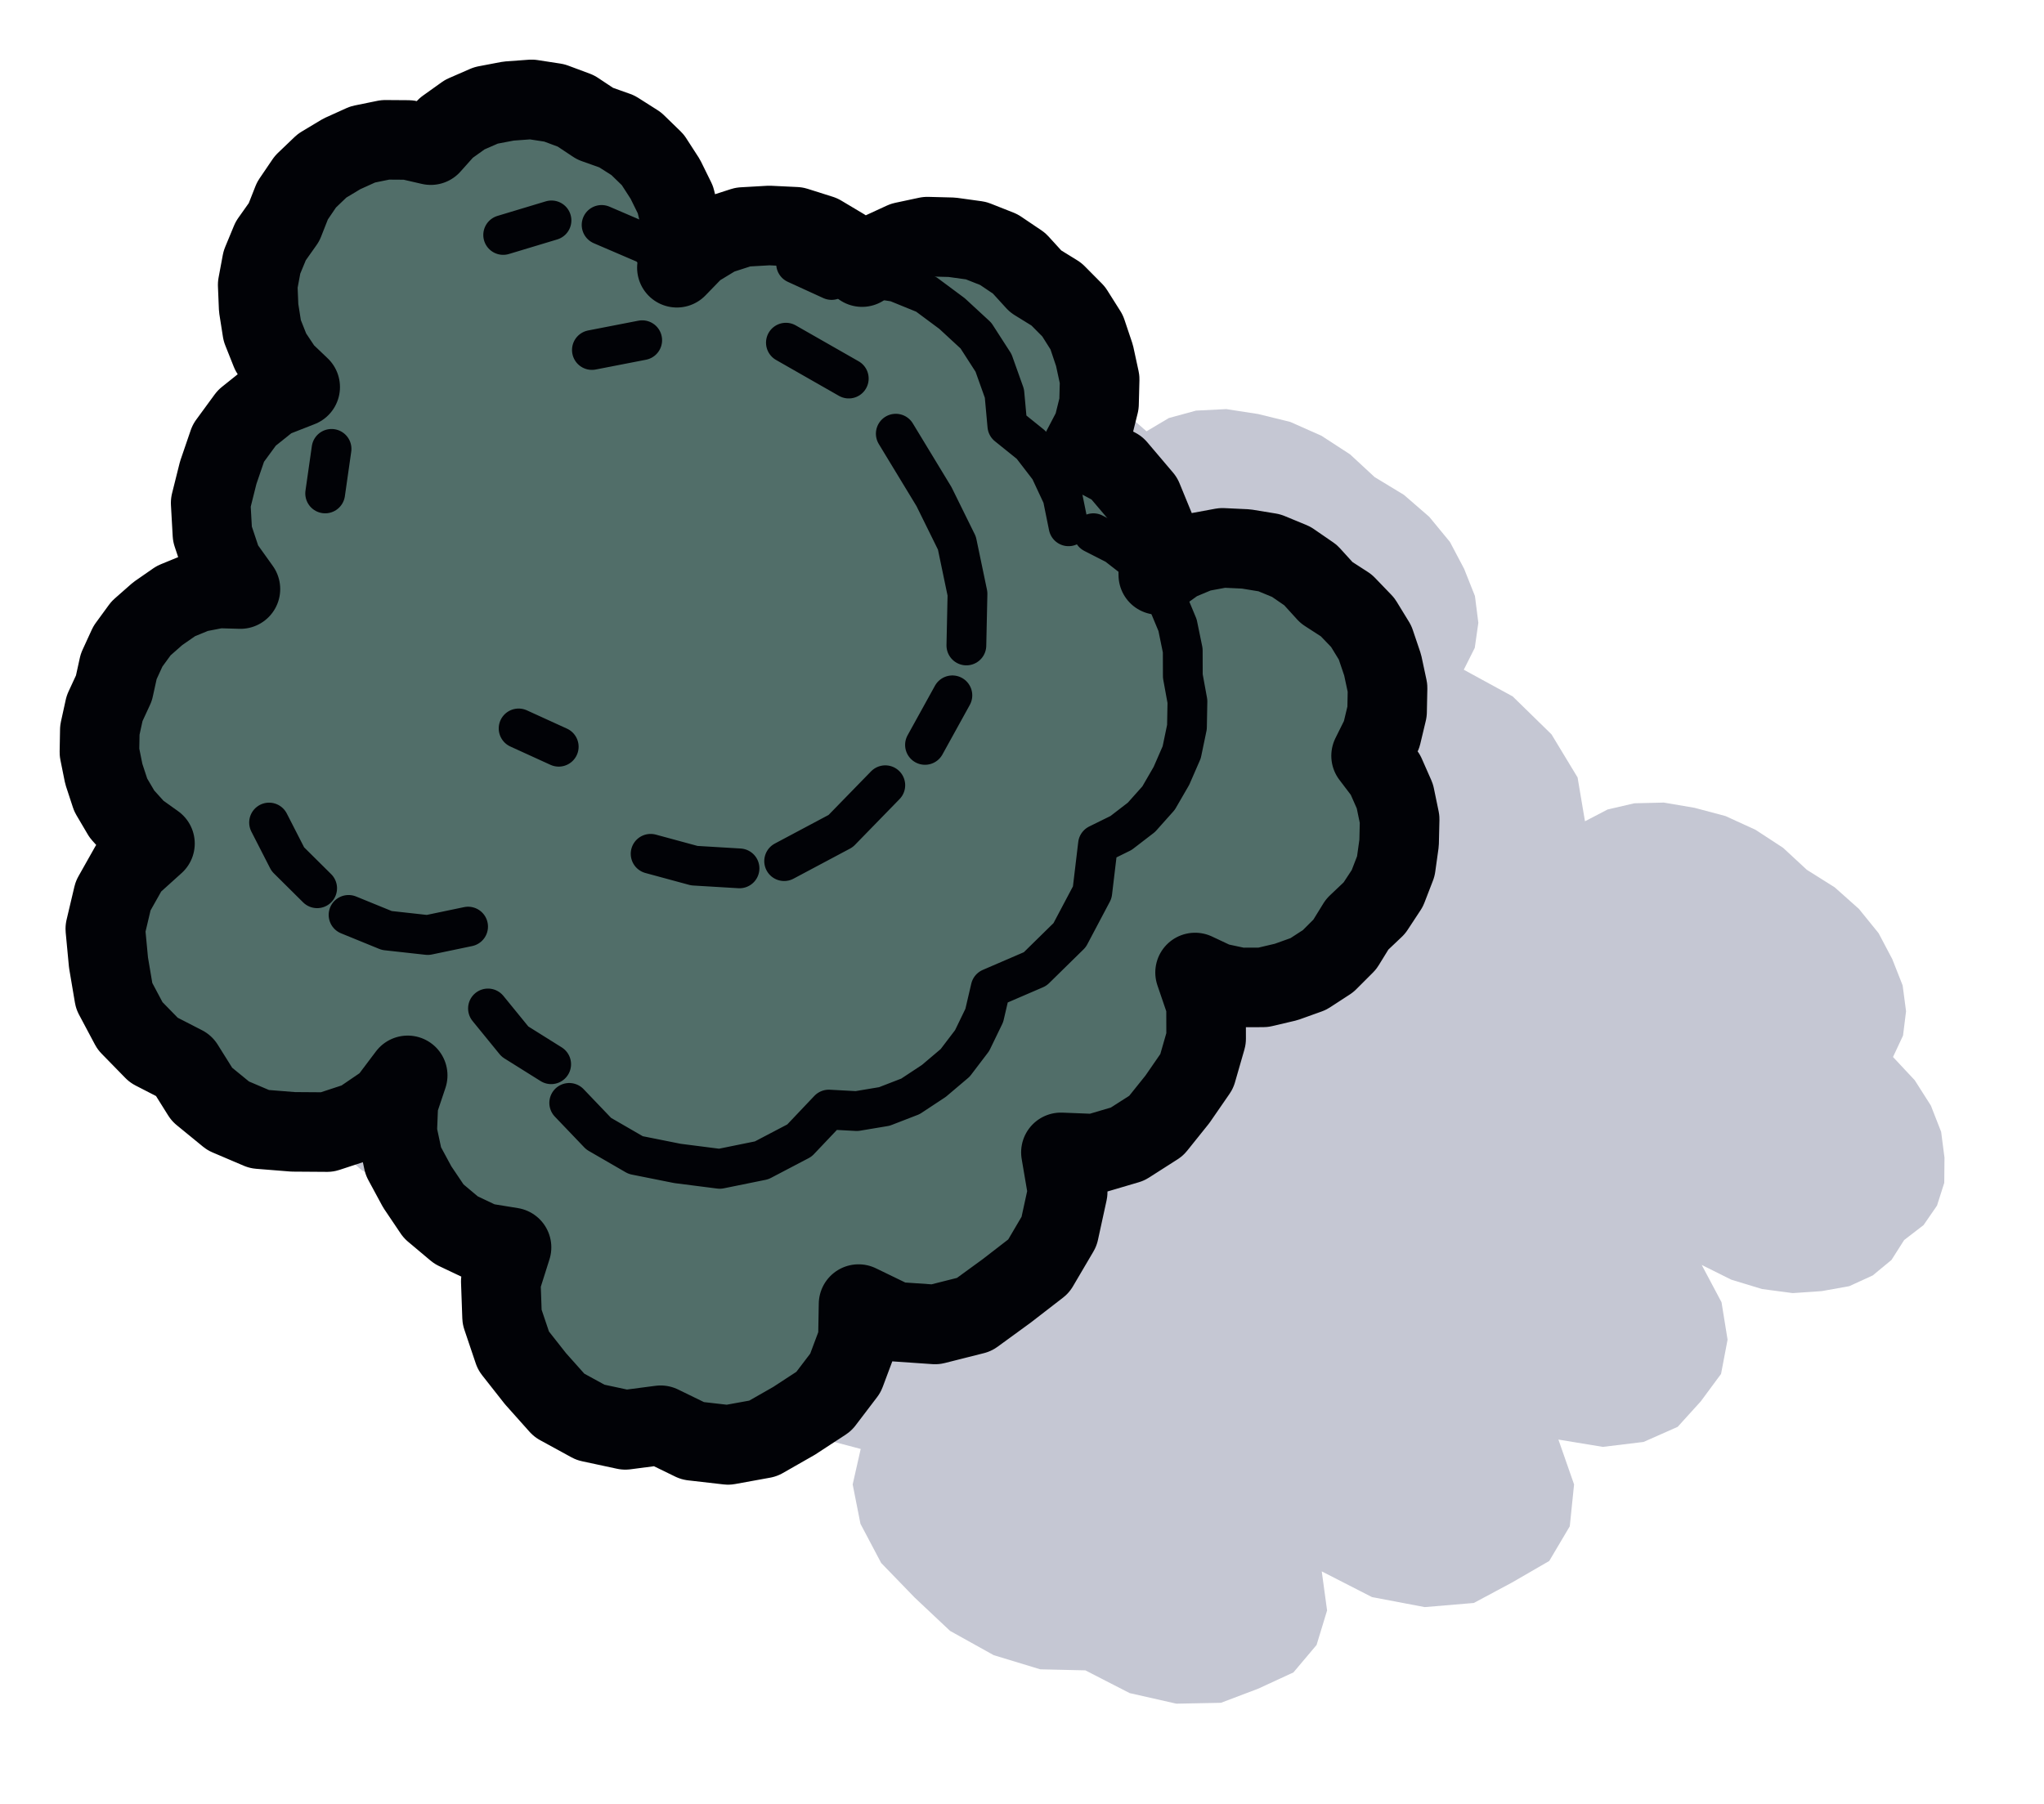
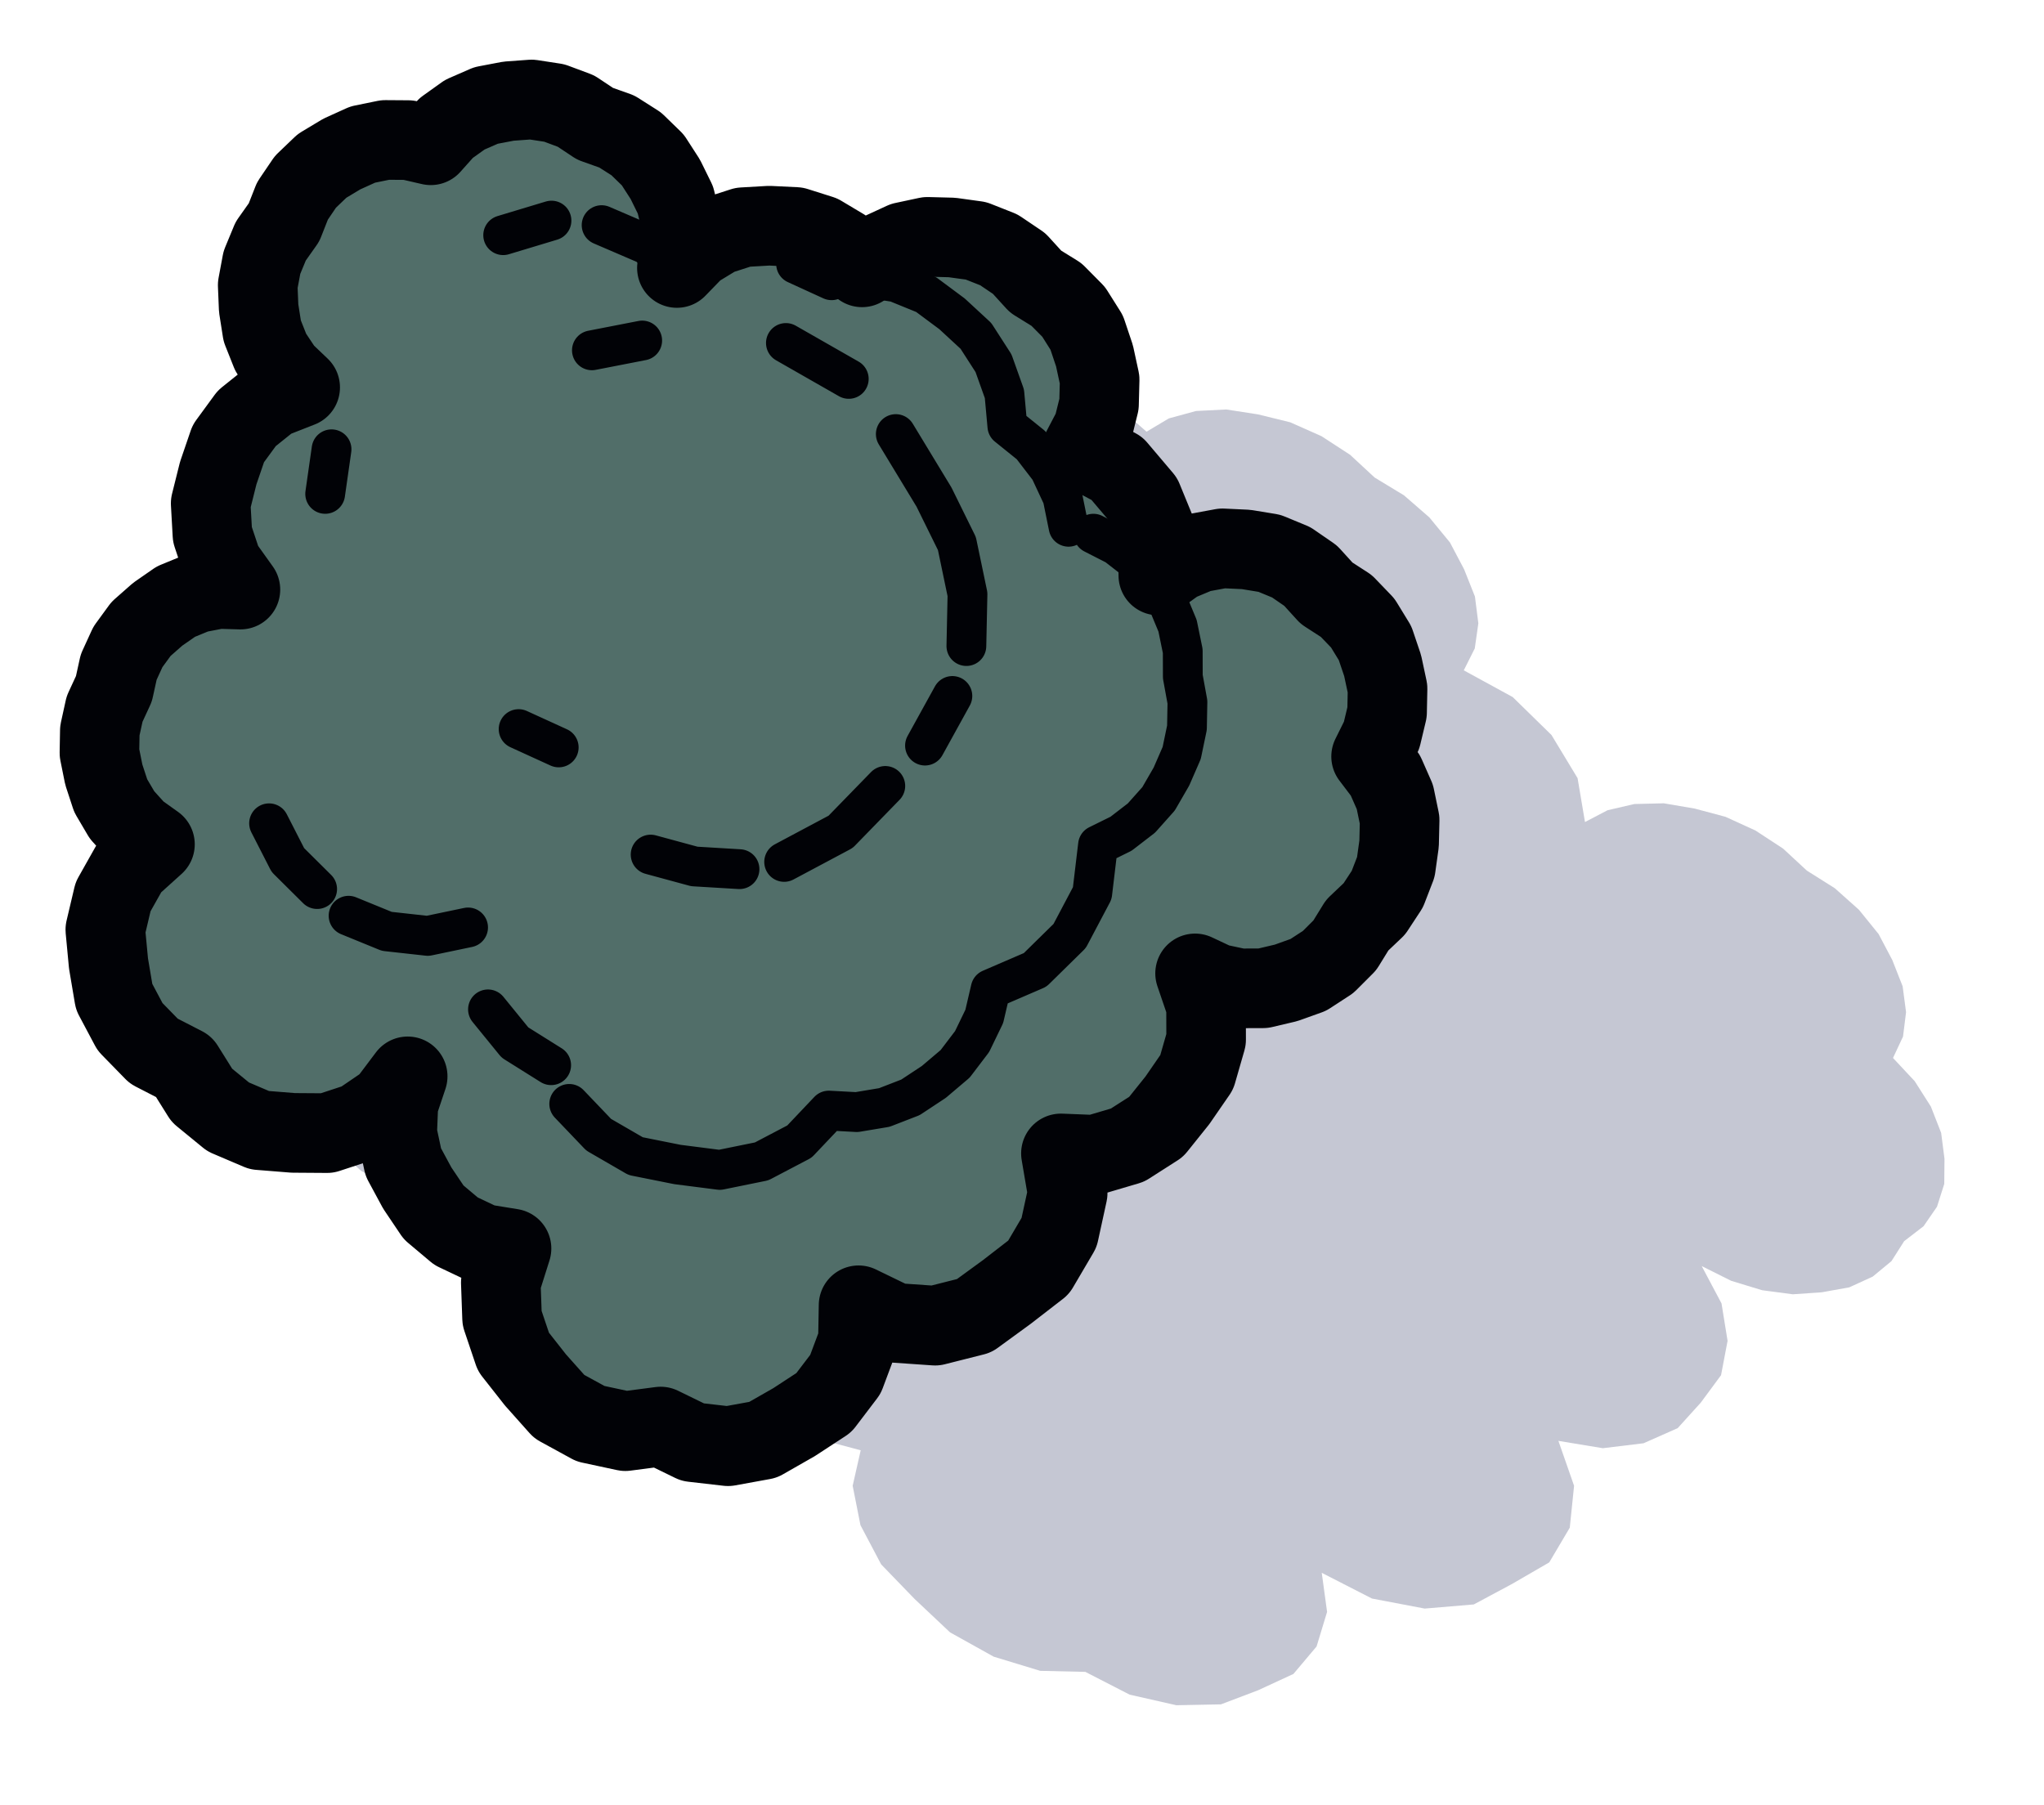
- <svg xmlns="http://www.w3.org/2000/svg" viewBox="403.775 159.863 25.689 22.668" width="25.689" height="22.668" stroke-linejoin="round" stroke-linecap="round" fill-rule="evenodd" fill="none">
+ <svg xmlns="http://www.w3.org/2000/svg" viewBox="403.775 159.863 25.689 22.668" width="616" height="544" stroke-linejoin="round" stroke-linecap="round" fill-rule="evenodd" fill="none" preserveAspectRatio="none">
  <g transform="translate(250.0195 250.0195) scale(1.000078)" opacity="0.55">
    <path d=" M 175.5,-74.064 L 175.129,-74.249 L 175.378,-73.78 L 175.454,-73.31 L 175.372,-72.879 L 175.117,-72.534 L 174.827,-72.214 L 174.398,-72.024 L 173.886,-71.962 L 173.328,-72.054 L 173.525,-71.49 L 173.471,-70.964 L 173.213,-70.528 L 172.745,-70.257 L 172.265,-70 L 171.648,-69.948 L 170.985,-70.074 L 170.354,-70.397 L 170.421,-69.906 L 170.289,-69.472 L 169.998,-69.127 L 169.554,-68.922 L 169.087,-68.745 L 168.527,-68.734 L 167.94,-68.867 L 167.383,-69.153 L 166.816,-69.166 L 166.231,-69.344 L 165.683,-69.649 L 165.238,-70.068 L 164.817,-70.503 L 164.557,-70.995 L 164.459,-71.49 L 164.56,-71.936 L 164.077,-72.064 L 163.617,-72.296 L 163.209,-72.605 L 162.889,-72.977 L 162.605,-73.364 L 162.442,-73.774 L 162.398,-74.177 L 162.49,-74.541 L 162.215,-74.211 L 161.799,-74.008 L 161.296,-73.931 L 160.741,-74.009 L 160.183,-74.119 L 159.645,-74.372 L 159.17,-74.726 L 158.813,-75.162 L 158.286,-75.442 L 157.847,-75.829 L 157.52,-76.277 L 157.356,-76.752 L 157.231,-77.225 L 157.286,-77.665 L 157.493,-78.037 L 157.856,-78.296 L 157.532,-78.514 L 157.254,-78.774 L 157.028,-79.063 L 156.869,-79.37 L 156.75,-79.68 L 156.708,-79.986 L 156.739,-80.275 L 156.847,-80.534 L 156.877,-80.823 L 156.985,-81.082 L 157.16,-81.301 L 157.4,-81.468 L 157.67,-81.603 L 157.987,-81.676 L 158.335,-81.686 L 158.699,-81.629 L 158.347,-82.02 L 158.121,-82.45 L 158.025,-82.885 L 158.082,-83.287 L 158.183,-83.673 L 158.429,-83.981 L 158.785,-84.197 L 159.235,-84.292 L 158.927,-84.548 L 158.677,-84.84 L 158.491,-85.155 L 158.383,-85.477 L 158.318,-85.797 L 158.338,-86.101 L 158.435,-86.376 L 158.611,-86.607 L 158.703,-86.885 L 158.873,-87.12 L 159.11,-87.304 L 159.406,-87.425 L 159.729,-87.511 L 160.087,-87.526 L 160.464,-87.473 L 160.842,-87.352 L 161.054,-87.556 L 161.331,-87.701 L 161.656,-87.782 L 162.016,-87.793 L 162.388,-87.766 L 162.768,-87.668 L 163.138,-87.509 L 163.479,-87.292 L 163.851,-87.138 L 164.195,-86.925 L 164.5,-86.667 L 164.746,-86.372 L 164.957,-86.065 L 165.093,-85.743 L 165.153,-85.424 L 165.129,-85.121 L 165.388,-85.343 L 165.727,-85.484 L 166.119,-85.542 L 166.547,-85.505 L 166.98,-85.429 L 167.409,-85.265 L 167.809,-85.028 L 168.152,-84.728 L 168.433,-84.895 L 168.774,-84.988 L 169.154,-85.007 L 169.555,-84.945 L 169.958,-84.846 L 170.35,-84.672 L 170.71,-84.438 L 171.019,-84.152 L 171.387,-83.929 L 171.706,-83.652 L 171.965,-83.337 L 172.143,-83 L 172.279,-82.658 L 172.322,-82.321 L 172.277,-82.006 L 172.139,-81.731 L 172.754,-81.395 L 173.241,-80.919 L 173.569,-80.377 L 173.662,-79.826 L 173.946,-79.974 L 174.282,-80.052 L 174.652,-80.061 L 175.04,-79.995 L 175.429,-79.891 L 175.805,-79.719 L 176.152,-79.492 L 176.45,-79.216 L 176.801,-78.995 L 177.105,-78.724 L 177.352,-78.419 L 177.524,-78.093 L 177.654,-77.763 L 177.697,-77.438 L 177.659,-77.132 L 177.533,-76.863 L 177.806,-76.571 L 178.009,-76.252 L 178.138,-75.922 L 178.18,-75.597 L 178.177,-75.281 L 178.086,-74.995 L 177.917,-74.75 L 177.673,-74.562 L 177.514,-74.312 L 177.278,-74.117 L 176.983,-73.982 L 176.637,-73.92 L 176.273,-73.895 L 175.888,-73.946 L 175.5,-74.064" fill="#9699AE" />
  </g>
  <g transform="translate(250.0195 250.0195) scale(1.000078)">
    <path d=" M 169.03,-77.799 L 168.762,-77.925 L 168.9,-77.521 L 168.901,-77.093 L 168.783,-76.683 L 168.54,-76.331 L 168.273,-75.998 L 167.913,-75.768 L 167.503,-75.647 L 167.076,-75.664 L 167.161,-75.165 L 167.053,-74.67 L 166.796,-74.233 L 166.395,-73.923 L 165.986,-73.625 L 165.495,-73.501 L 164.989,-73.536 L 164.533,-73.757 L 164.525,-73.309 L 164.368,-72.89 L 164.097,-72.534 L 163.722,-72.289 L 163.333,-72.067 L 162.893,-71.987 L 162.448,-72.038 L 162.046,-72.234 L 161.602,-72.176 L 161.164,-72.27 L 160.771,-72.485 L 160.473,-72.819 L 160.196,-73.171 L 160.053,-73.595 L 160.037,-74.043 L 160.172,-74.47 L 159.808,-74.529 L 159.475,-74.687 L 159.193,-74.924 L 158.987,-75.23 L 158.812,-75.554 L 158.735,-75.915 L 158.75,-76.283 L 158.867,-76.632 L 158.611,-76.292 L 158.259,-76.052 L 157.854,-75.919 L 157.428,-75.922 L 157.003,-75.956 L 156.611,-76.123 L 156.281,-76.393 L 156.055,-76.754 L 155.676,-76.949 L 155.378,-77.254 L 155.178,-77.63 L 155.107,-78.05 L 155.067,-78.474 L 155.165,-78.889 L 155.374,-79.26 L 155.691,-79.546 L 155.464,-79.708 L 155.277,-79.915 L 155.135,-80.156 L 155.048,-80.421 L 154.993,-80.694 L 154.998,-80.973 L 155.058,-81.246 L 155.175,-81.499 L 155.235,-81.772 L 155.351,-82.025 L 155.516,-82.251 L 155.725,-82.435 L 155.954,-82.594 L 156.212,-82.7 L 156.487,-82.753 L 156.765,-82.745 L 156.537,-83.064 L 156.413,-83.436 L 156.391,-83.828 L 156.486,-84.208 L 156.613,-84.579 L 156.845,-84.896 L 157.151,-85.141 L 157.516,-85.284 L 157.306,-85.484 L 157.146,-85.724 L 157.039,-85.993 L 156.994,-86.279 L 156.982,-86.569 L 157.035,-86.853 L 157.146,-87.121 L 157.313,-87.357 L 157.419,-87.626 L 157.582,-87.866 L 157.791,-88.066 L 158.039,-88.215 L 158.302,-88.334 L 158.586,-88.392 L 158.875,-88.39 L 159.157,-88.325 L 159.35,-88.541 L 159.585,-88.709 L 159.851,-88.825 L 160.135,-88.879 L 160.424,-88.9 L 160.71,-88.856 L 160.981,-88.755 L 161.222,-88.595 L 161.495,-88.498 L 161.739,-88.343 L 161.947,-88.141 L 162.104,-87.898 L 162.232,-87.638 L 162.299,-87.357 L 162.306,-87.067 L 162.25,-86.784 L 162.481,-87.022 L 162.764,-87.194 L 163.08,-87.296 L 163.411,-87.315 L 163.743,-87.299 L 164.059,-87.199 L 164.344,-87.029 L 164.577,-86.792 L 164.818,-86.982 L 165.098,-87.111 L 165.398,-87.175 L 165.706,-87.167 L 166.01,-87.125 L 166.296,-87.012 L 166.551,-86.84 L 166.758,-86.613 L 167.02,-86.451 L 167.236,-86.233 L 167.4,-85.973 L 167.498,-85.681 L 167.563,-85.381 L 167.555,-85.073 L 167.481,-84.775 L 167.338,-84.502 L 167.78,-84.267 L 168.104,-83.885 L 168.294,-83.422 L 168.3,-82.922 L 168.541,-83.095 L 168.814,-83.209 L 169.106,-83.263 L 169.403,-83.249 L 169.696,-83.201 L 169.97,-83.088 L 170.214,-82.92 L 170.414,-82.7 L 170.663,-82.539 L 170.869,-82.325 L 171.024,-82.072 L 171.119,-81.791 L 171.181,-81.501 L 171.175,-81.204 L 171.106,-80.915 L 170.974,-80.649 L 171.153,-80.413 L 171.273,-80.141 L 171.333,-79.851 L 171.326,-79.554 L 171.285,-79.26 L 171.178,-78.983 L 171.015,-78.735 L 170.8,-78.531 L 170.644,-78.278 L 170.434,-78.068 L 170.185,-77.906 L 169.906,-77.806 L 169.617,-77.738 L 169.321,-77.737 L 169.03,-77.799" fill="#516E69" stroke="#010206" stroke-width="1" />
    <path d=" M 167.832,-79.679 L 167.542,-79.536 M 167.542,-79.536 L 167.47,-78.932 M 167.47,-78.932 L 167.186,-78.395 M 167.186,-78.395 L 166.752,-77.969 M 166.752,-77.969 L 166.193,-77.728 M 166.193,-77.728 L 166.113,-77.385 M 166.113,-77.385 L 165.96,-77.069 M 165.96,-77.069 L 165.747,-76.789 M 165.747,-76.789 L 165.479,-76.562 M 165.479,-76.562 L 165.185,-76.368 M 165.185,-76.368 L 164.857,-76.241 M 164.857,-76.241 L 164.51,-76.183 M 164.51,-76.183 L 164.159,-76.202 M 164.159,-76.202 L 163.79,-75.813 M 163.79,-75.813 L 163.315,-75.564 M 163.315,-75.564 L 162.789,-75.457 M 162.789,-75.457 L 162.257,-75.525 M 162.257,-75.525 L 161.732,-75.63 M 161.732,-75.63 L 161.267,-75.899 M 161.267,-75.899 L 160.897,-76.286 M 160.67,-76.772 L 160.215,-77.057 M 160.215,-77.057 L 159.876,-77.473 M 159.626,-78.502 L 159.119,-78.396 M 159.119,-78.396 L 158.604,-78.453 M 158.604,-78.453 L 158.124,-78.649 M 157.729,-78.984 L 157.361,-79.349 M 157.361,-79.349 L 157.125,-79.81 M 157.83,-83.947 L 157.91,-84.507 M 160.067,-87.196 L 160.674,-87.379 M 161.304,-87.322 L 161.886,-87.072 M 161.886,-87.072 L 162.332,-86.623 M 163.748,-86.834 L 164.194,-86.63 M 164.6,-86.668 L 165.003,-86.605 M 165.003,-86.605 L 165.381,-86.451 M 165.381,-86.451 L 165.708,-86.208 M 165.708,-86.208 L 166.008,-85.931 M 166.008,-85.931 L 166.229,-85.588 M 166.229,-85.588 L 166.366,-85.204 M 166.366,-85.204 L 166.403,-84.798 M 166.403,-84.798 L 166.701,-84.558 M 166.701,-84.558 L 166.934,-84.255 M 166.934,-84.255 L 167.096,-83.908 M 167.096,-83.908 L 167.172,-83.534 M 167.484,-83.447 L 167.772,-83.3 M 167.772,-83.3 L 168.027,-83.102 M 168.027,-83.102 L 168.238,-82.857 M 168.238,-82.857 L 168.418,-82.589 M 168.418,-82.589 L 168.542,-82.291 M 168.542,-82.291 L 168.607,-81.974 M 168.607,-81.974 L 168.608,-81.651 M 168.608,-81.651 L 168.666,-81.333 M 168.666,-81.333 L 168.66,-81.01 M 168.66,-81.01 L 168.594,-80.693 M 168.594,-80.693 L 168.465,-80.397 M 168.465,-80.397 L 168.303,-80.117 M 168.303,-80.117 L 168.088,-79.876 M 168.088,-79.876 L 167.832,-79.679 M 165.712,-81.409 L 165.368,-80.786 M 164.869,-80.279 L 164.308,-79.703 M 164.308,-79.703 L 163.598,-79.325 M 163.037,-79.234 L 162.469,-79.268 M 162.469,-79.268 L 161.92,-79.417 M 160.765,-80.763 L 160.261,-80.993 M 161.182,-85.75 L 161.814,-85.873 M 163.62,-85.842 L 164.41,-85.391 M 165.001,-84.698 L 165.481,-83.907 M 165.481,-83.907 L 165.769,-83.323 M 165.769,-83.323 L 165.902,-82.686 M 165.902,-82.686 L 165.888,-82.036" stroke="#010206" stroke-width="0.5" />
  </g>
</svg>
